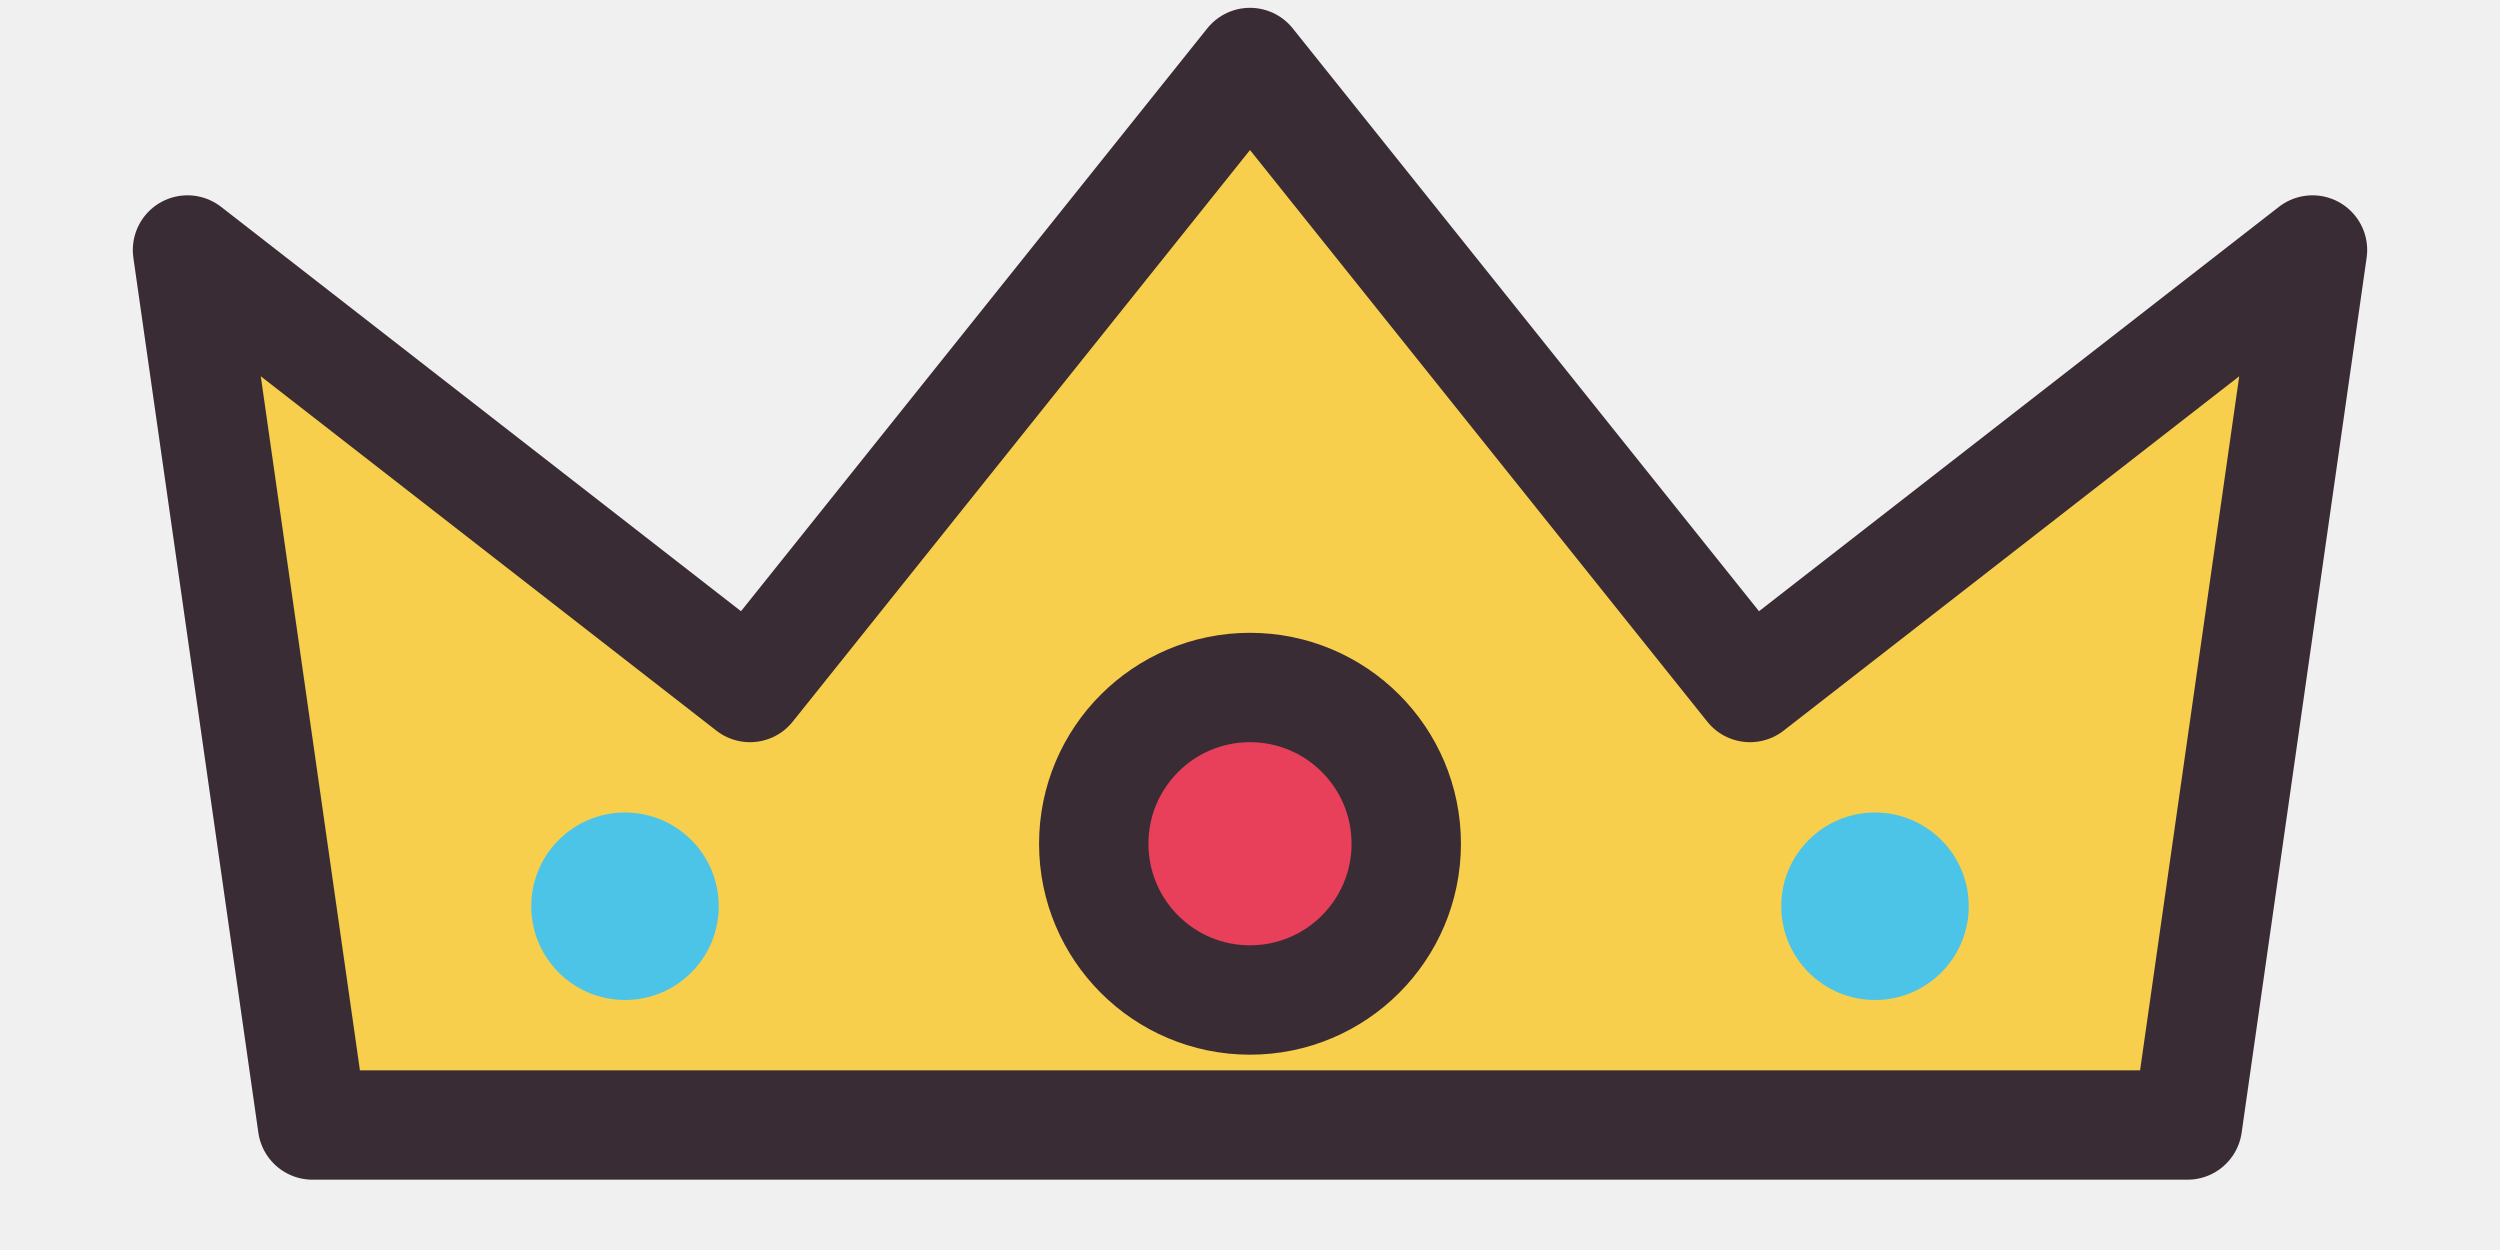
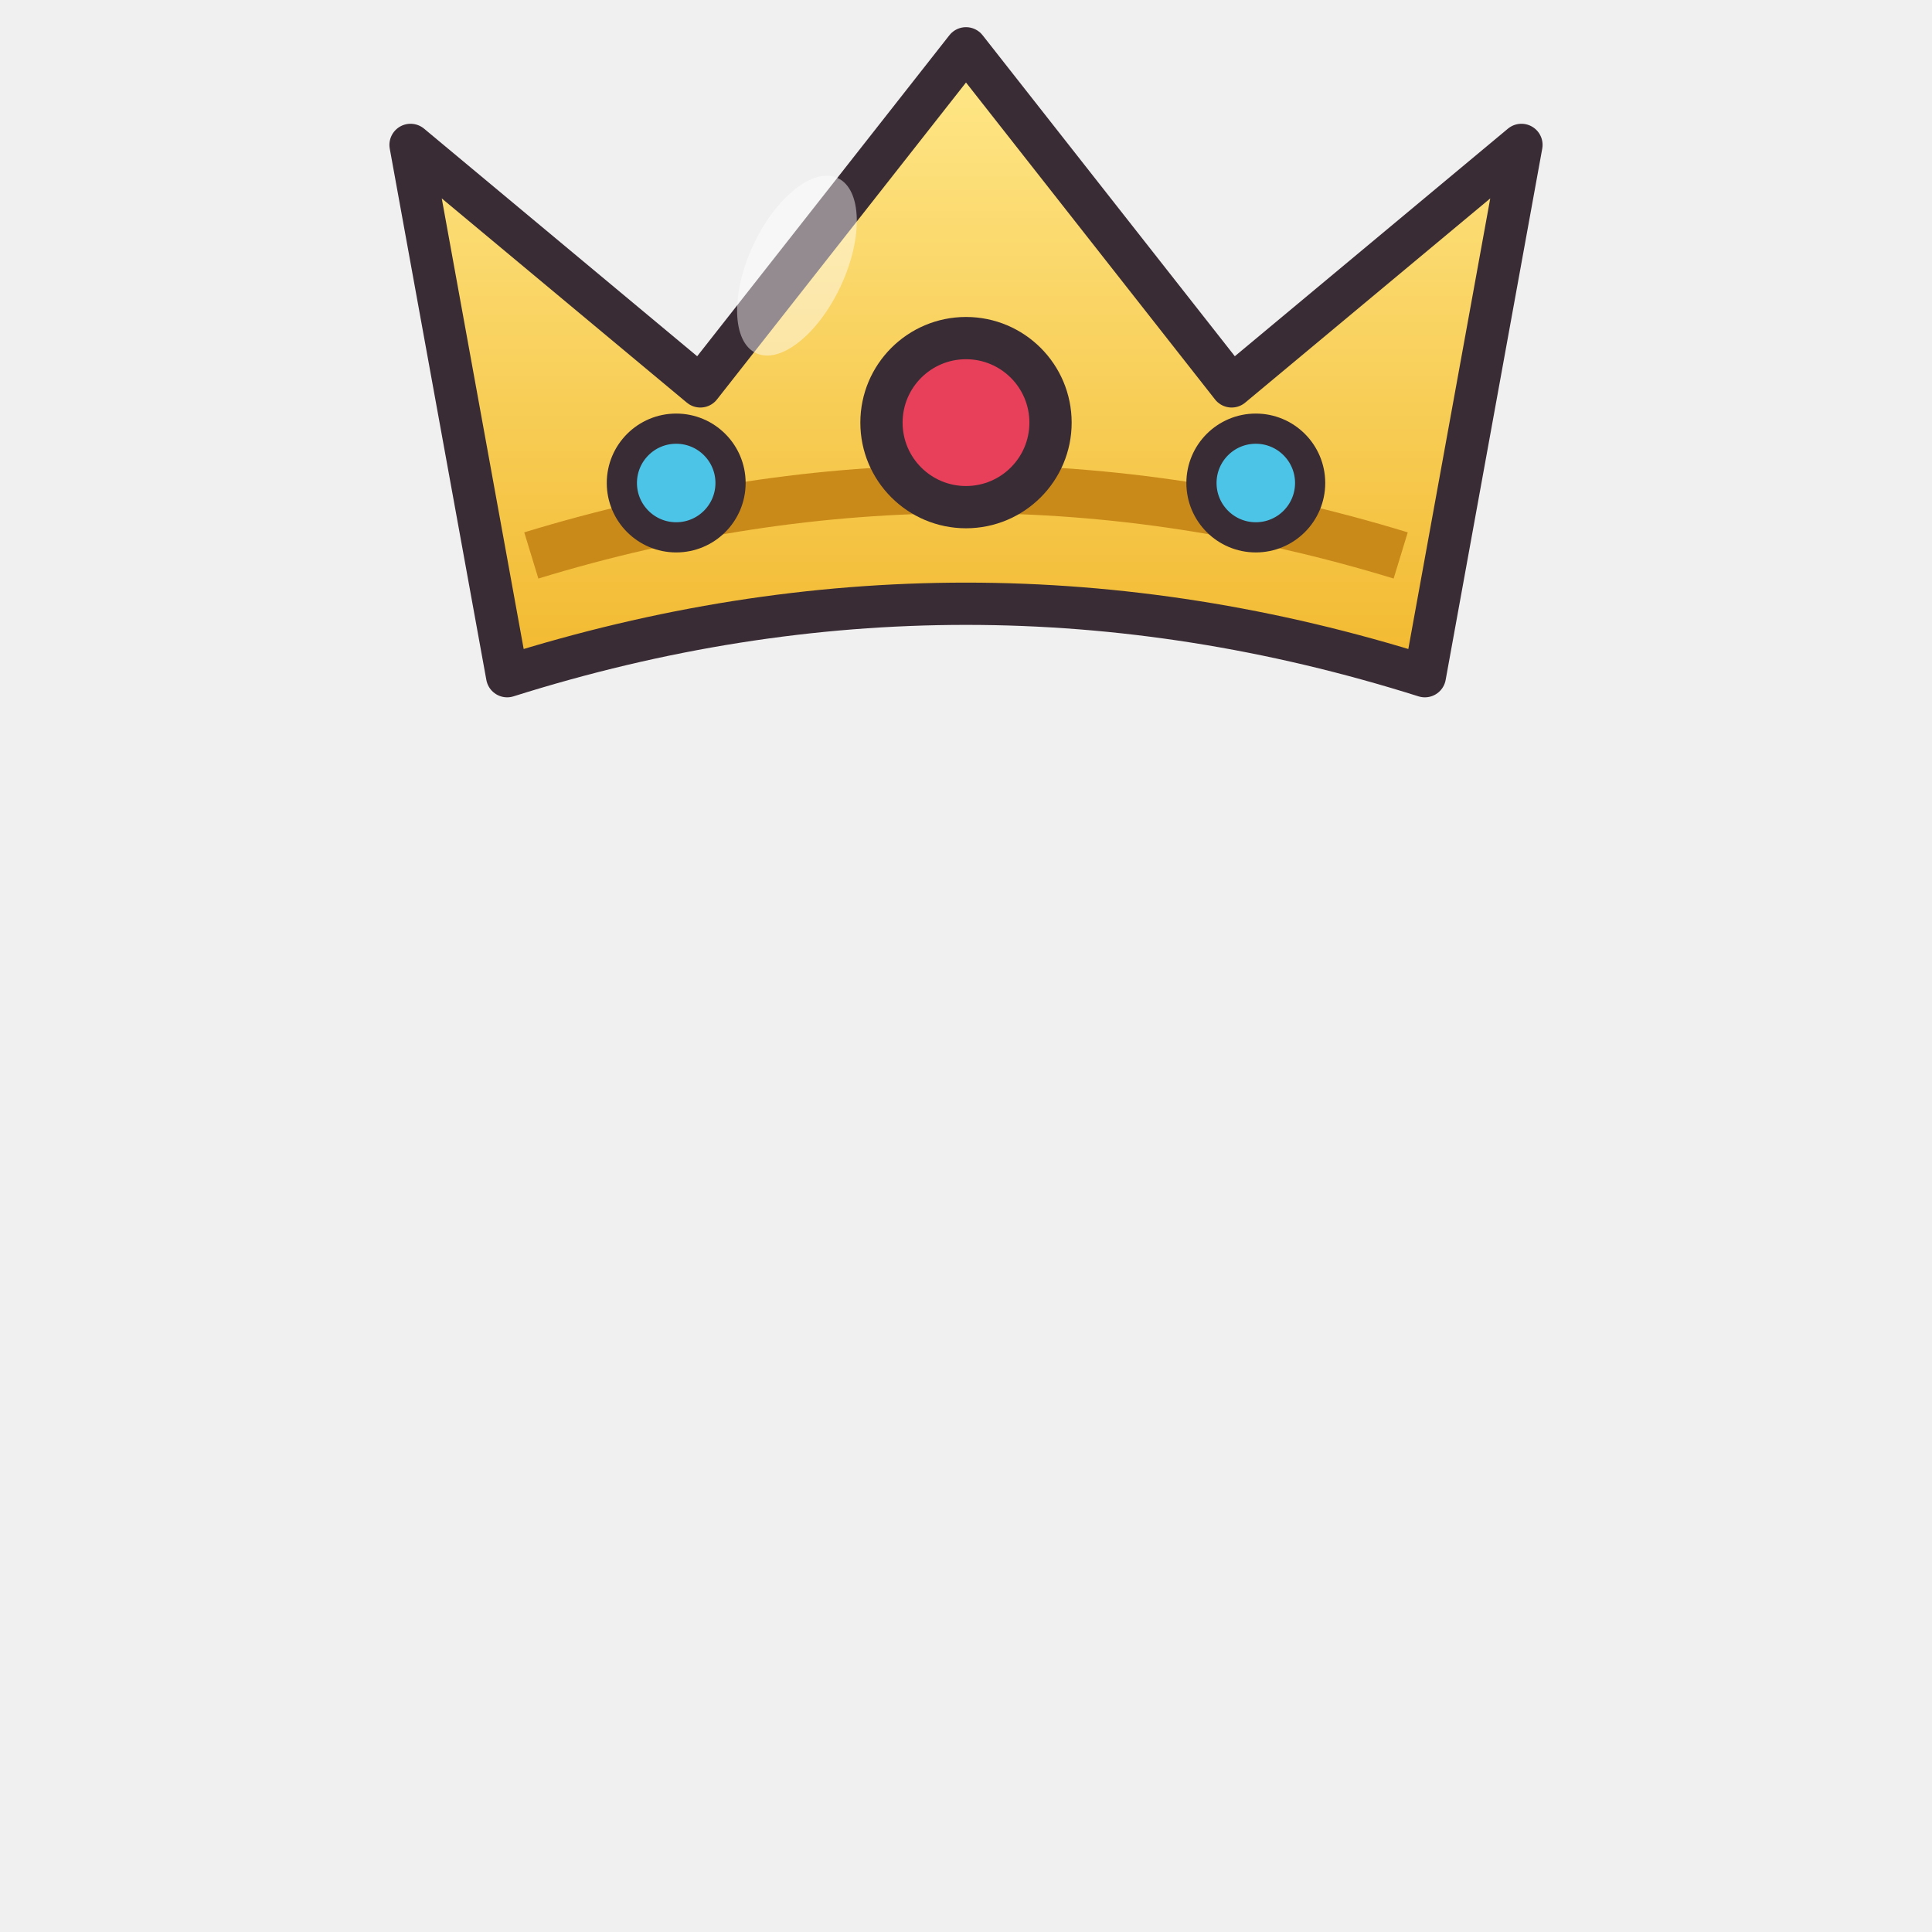
- <svg xmlns="http://www.w3.org/2000/svg" viewBox="0 0 80 40" width="80" height="40">
-   <path d="M10 36L6 8l18 14L40 2l16 20L74 8l-4 28z" fill="#f7cf4c" stroke="#3a2c35" stroke-width="3.5" stroke-linejoin="round" stroke-linecap="round" />
-   <circle cx="40" cy="27" r="5" fill="#e8405a" stroke="#3a2c35" stroke-width="3.5" stroke-linejoin="round" stroke-linecap="round" />
-   <circle cx="20" cy="29" r="3" fill="#4cc4e8" />
-   <circle cx="60" cy="29" r="3" fill="#4cc4e8" />
+ <svg xmlns="http://www.w3.org/2000/svg" viewBox="0 0 160 160" width="160" height="160">
+   <defs>
+     <linearGradient id="g" x1="0" y1="0" x2="0" y2="1">
+       <stop offset="0" stop-color="#ffe88a" />
+       <stop offset="1" stop-color="#f2b92f" />
+     </linearGradient>
+   </defs>
+   <path d="M42 56L34 12l24 20L80 4l22 28 24-20-8 44q-38-12-76 0z" fill="url(#g)" stroke="#3a2c35" stroke-width="3.5" stroke-linejoin="round" stroke-linecap="round" />
+   <path d="M44 46q36-11 72 0" fill="none" stroke="#c98a1a" stroke-width="4" />
+   <circle cx="80" cy="35" r="7" fill="#e8405a" stroke="#3a2c35" stroke-width="3.5" stroke-linejoin="round" stroke-linecap="round" />
+   <circle cx="56" cy="40" r="4.5" fill="#4cc4e8" stroke="#3a2c35" stroke-width="2.5" />
+   <circle cx="104" cy="40" r="4.5" fill="#4cc4e8" stroke="#3a2c35" stroke-width="2.5" />
+   <ellipse cx="66" cy="22" rx="4" ry="8" transform="rotate(25 66 22)" fill="#fff" opacity=".45" />
</svg>
